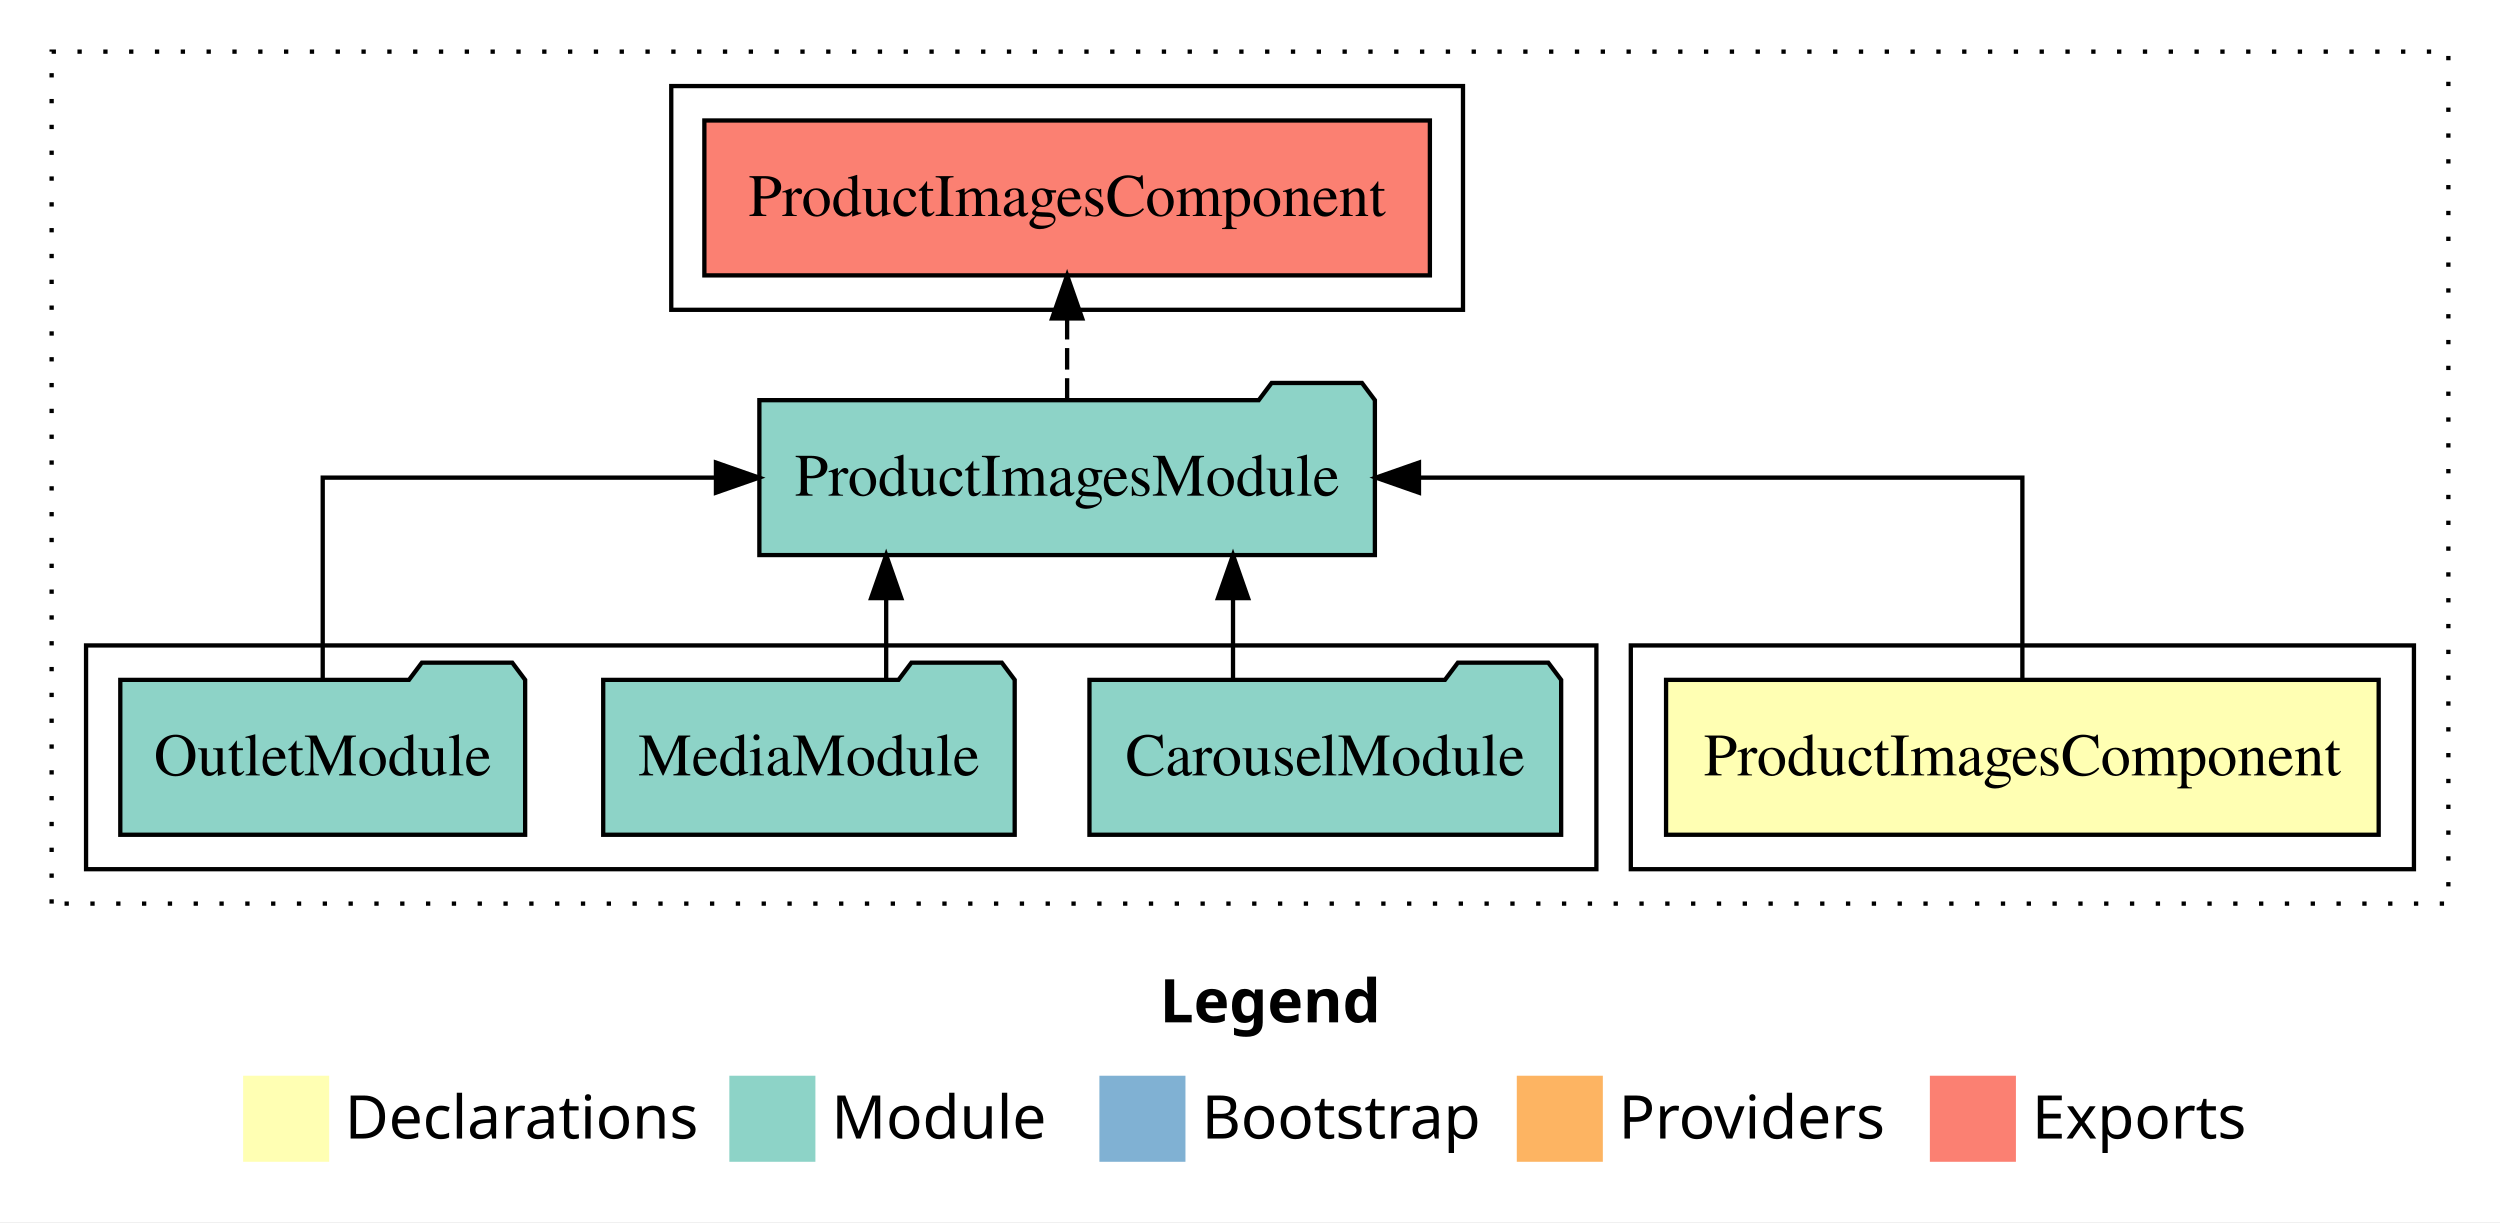
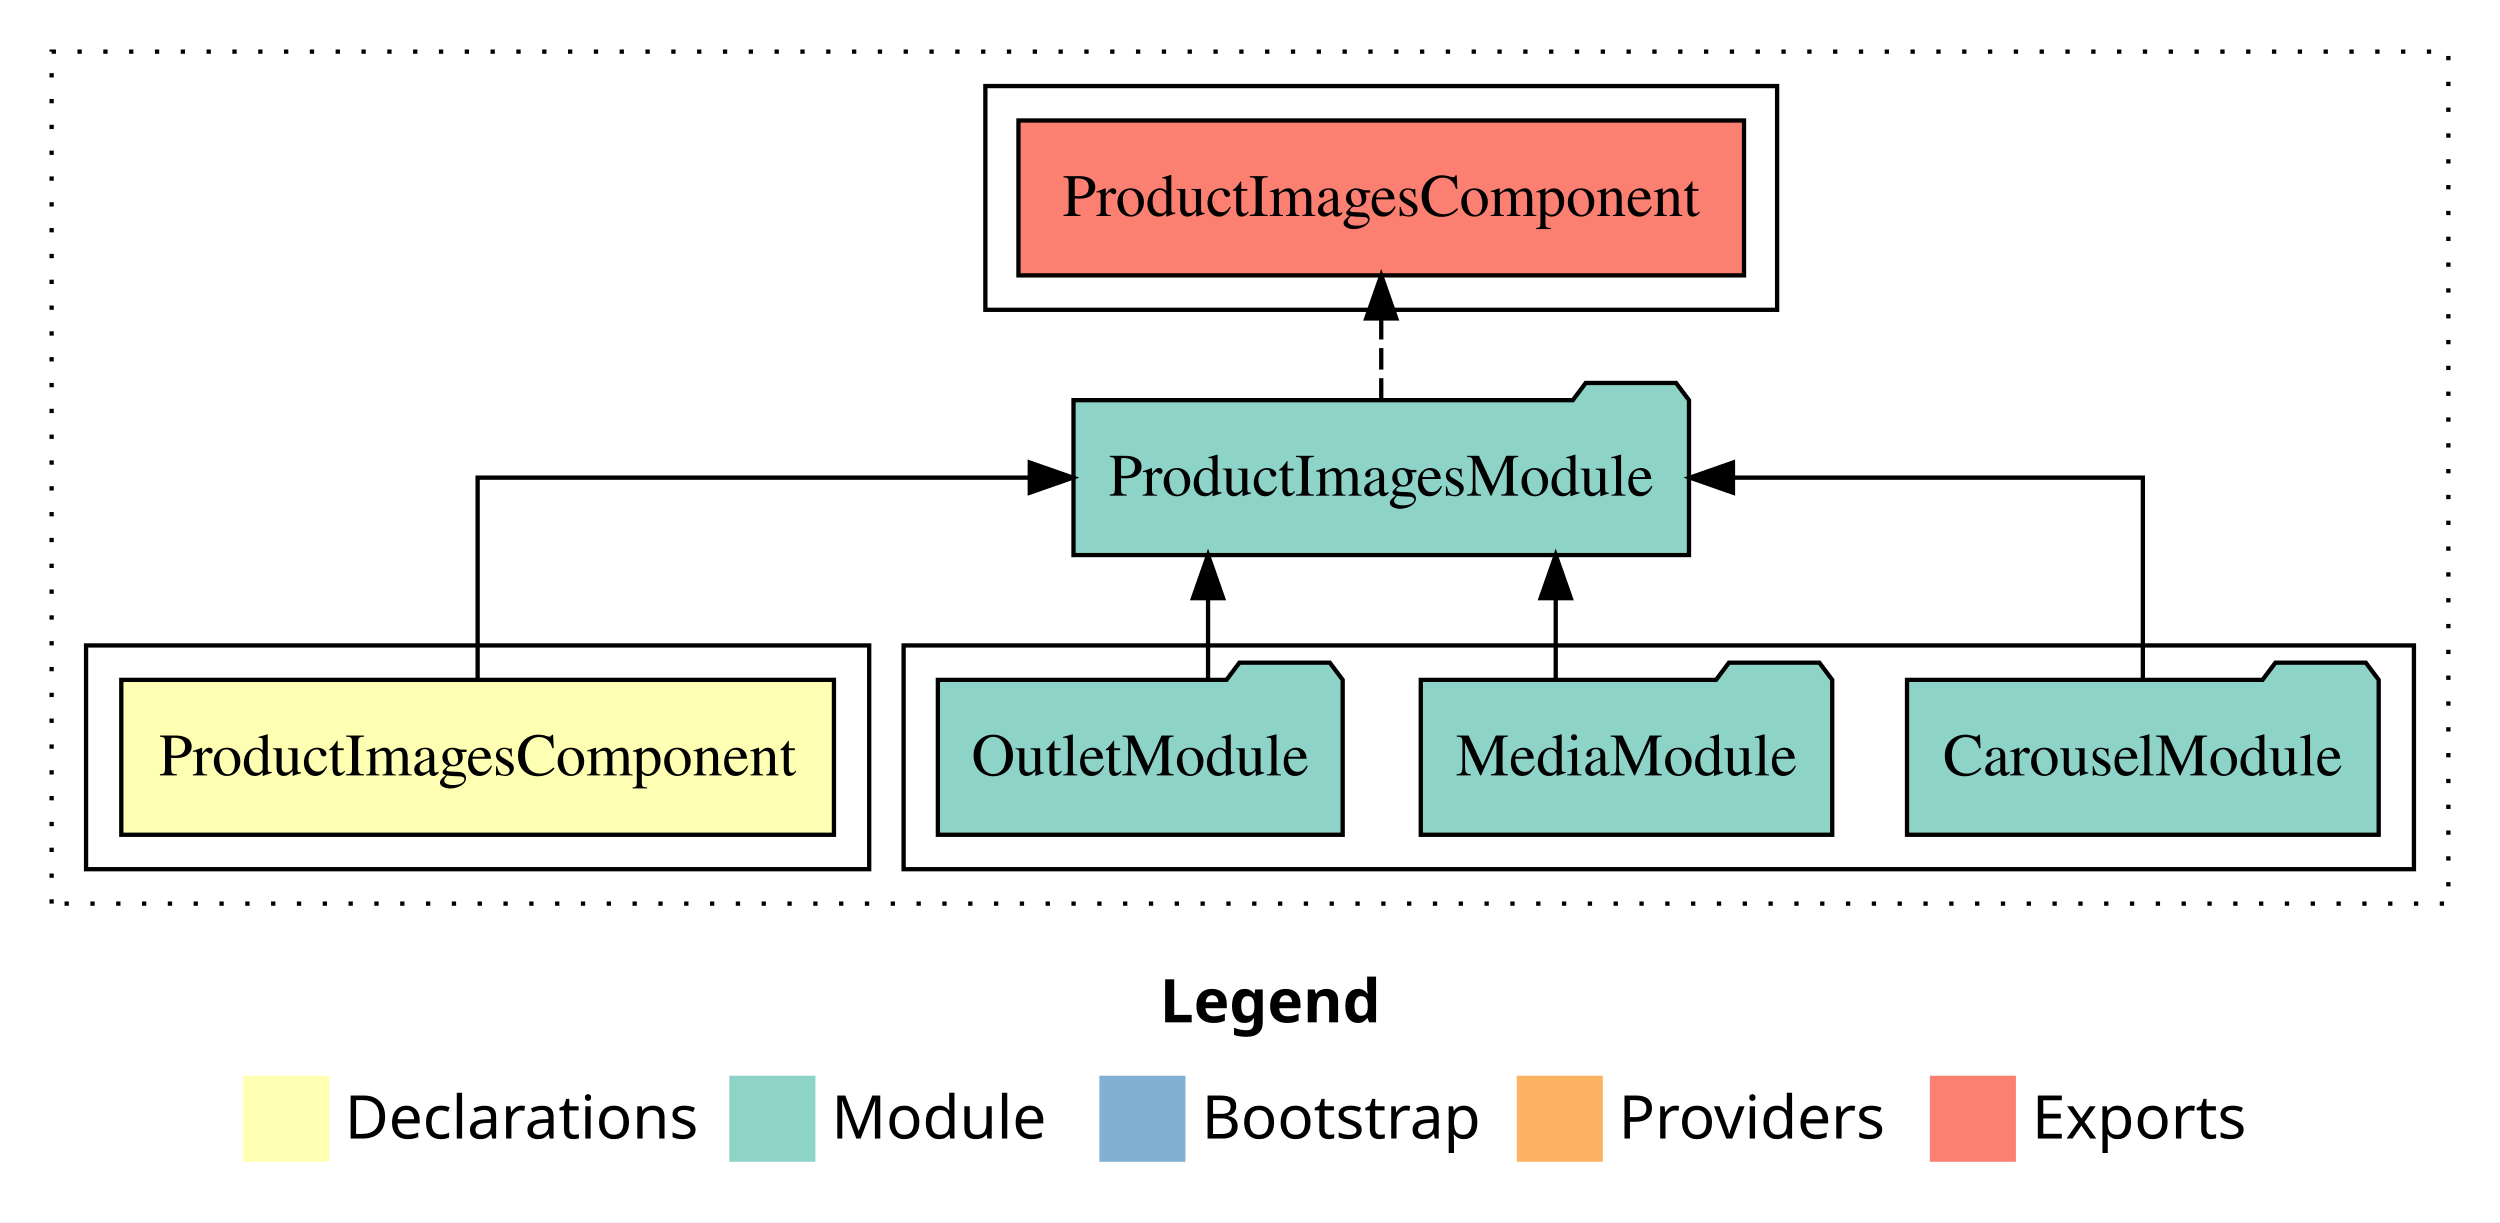
<svg xmlns="http://www.w3.org/2000/svg" width="581pt" height="284pt" viewBox="0.00 0.00 581.00 284.00">
  <g id="graph0" class="graph" transform="scale(1 1) rotate(0) translate(4 280)">
-     <polygon fill="#ffffff" stroke="transparent" points="-4,4 -4,-280 577,-280 577,4 -4,4" />
-     <text text-anchor="start" x="265.509" y="-42.4" font-family="sans-serif" font-weight="bold" font-size="14.00" fill="#000000">Legend</text>
+     <polygon fill="white" stroke="transparent" points="-4,4 -4,-280 577,-280 577,4 -4,4" />
+     <text text-anchor="start" x="265.51" y="-42.4" font-family="sans-serif" font-weight="bold" font-size="14.00">Legend</text>
    <polygon fill="#ffffb3" stroke="transparent" points="52.5,-10 52.5,-30 72.5,-30 72.5,-10 52.5,-10" />
-     <text text-anchor="start" x="76.129" y="-15.4" font-family="sans-serif" font-size="14.00" fill="#000000">  Declarations</text>
+     <text text-anchor="start" x="76.13" y="-15.4" font-family="sans-serif" font-size="14.00">  Declarations</text>
    <polygon fill="#8dd3c7" stroke="transparent" points="165.5,-10 165.5,-30 185.5,-30 185.5,-10 165.5,-10" />
-     <text text-anchor="start" x="189.225" y="-15.4" font-family="sans-serif" font-size="14.00" fill="#000000">  Module</text>
+     <text text-anchor="start" x="189.23" y="-15.4" font-family="sans-serif" font-size="14.00">  Module</text>
    <polygon fill="#80b1d3" stroke="transparent" points="251.5,-10 251.5,-30 271.5,-30 271.5,-10 251.5,-10" />
-     <text text-anchor="start" x="275.281" y="-15.4" font-family="sans-serif" font-size="14.00" fill="#000000">  Bootstrap</text>
+     <text text-anchor="start" x="275.28" y="-15.4" font-family="sans-serif" font-size="14.00">  Bootstrap</text>
    <polygon fill="#fdb462" stroke="transparent" points="348.5,-10 348.5,-30 368.5,-30 368.5,-10 348.5,-10" />
-     <text text-anchor="start" x="372.173" y="-15.4" font-family="sans-serif" font-size="14.00" fill="#000000">  Providers</text>
+     <text text-anchor="start" x="372.17" y="-15.4" font-family="sans-serif" font-size="14.00">  Providers</text>
    <polygon fill="#fb8072" stroke="transparent" points="444.5,-10 444.5,-30 464.5,-30 464.5,-10 444.5,-10" />
-     <text text-anchor="start" x="468.226" y="-15.4" font-family="sans-serif" font-size="14.00" fill="#000000">  Exports</text>
+     <text text-anchor="start" x="468.23" y="-15.4" font-family="sans-serif" font-size="14.00">  Exports</text>
    <g id="clust1" class="cluster">
-       <polygon fill="none" stroke="#000000" stroke-dasharray="1,5" points="8,-70 8,-268 565,-268 565,-70 8,-70" />
+       <polygon fill="none" stroke="black" stroke-dasharray="1,5" points="8,-70 8,-268 565,-268 565,-70 8,-70" />
+     </g>
+     <g id="clust4" class="cluster">
+       <polygon fill="none" stroke="black" points="206,-78 206,-130 557,-130 557,-78 206,-78" />
    </g>
    <g id="clust2" class="cluster">
-       <polygon fill="none" stroke="#000000" points="375,-78 375,-130 557,-130 557,-78 375,-78" />
-     </g>
-     <g id="clust4" class="cluster">
-       <polygon fill="none" stroke="#000000" points="16,-78 16,-130 367,-130 367,-78 16,-78" />
+       <polygon fill="none" stroke="black" points="16,-78 16,-130 198,-130 198,-78 16,-78" />
    </g>
    <g id="clust5" class="cluster">
-       <polygon fill="none" stroke="#000000" points="152,-208 152,-260 336,-260 336,-208 152,-208" />
+       <polygon fill="none" stroke="black" points="225,-208 225,-260 409,-260 409,-208 225,-208" />
    </g>
    <g id="node1" class="node">
-       <polygon fill="#ffffb3" stroke="#000000" points="548.806,-122 383.194,-122 383.194,-86 548.806,-86 548.806,-122" />
-       <text text-anchor="middle" x="466" y="-99.8" font-family="Times,serif" font-size="14.00" fill="#000000">ProductImagesComponent</text>
+       <polygon fill="#ffffb3" stroke="black" points="189.81,-122 24.19,-122 24.19,-86 189.81,-86 189.81,-122" />
+       <text text-anchor="middle" x="107" y="-99.8" font-family="Times,serif" font-size="14.00">ProductImagesComponent</text>
    </g>
    <g id="node2" class="node">
-       <polygon fill="#8dd3c7" stroke="#000000" points="315.524,-187 312.524,-191 291.524,-191 288.524,-187 172.476,-187 172.476,-151 315.524,-151 315.524,-187" />
-       <text text-anchor="middle" x="244" y="-164.8" font-family="Times,serif" font-size="14.00" fill="#000000">ProductImagesModule</text>
+       <polygon fill="#8dd3c7" stroke="black" points="388.52,-187 385.52,-191 364.52,-191 361.52,-187 245.48,-187 245.48,-151 388.52,-151 388.52,-187" />
+       <text text-anchor="middle" x="317" y="-164.8" font-family="Times,serif" font-size="14.00">ProductImagesModule</text>
    </g>
    <g id="edge1" class="edge">
-       <path fill="none" stroke="#000000" d="M466,-122.106C466,-141.339 466,-169 466,-169 466,-169 325.771,-169 325.771,-169" />
-       <polygon fill="#000000" stroke="#000000" points="325.771,-165.5 315.771,-169 325.77,-172.5 325.771,-165.5" />
+       <path fill="none" stroke="black" d="M107,-122.11C107,-141.34 107,-169 107,-169 107,-169 235.32,-169 235.32,-169" />
+       <polygon fill="black" stroke="black" points="235.32,-172.5 245.32,-169 235.32,-165.5 235.32,-172.5" />
    </g>
    <g id="node6" class="node">
-       <polygon fill="#fb8072" stroke="#000000" points="328.306,-252 159.694,-252 159.694,-216 328.306,-216 328.306,-252" />
-       <text text-anchor="middle" x="244" y="-229.8" font-family="Times,serif" font-size="14.00" fill="#000000">ProductImagesComponent </text>
+       <polygon fill="#fb8072" stroke="black" points="401.31,-252 232.69,-252 232.69,-216 401.31,-216 401.31,-252" />
+       <text text-anchor="middle" x="317" y="-229.8" font-family="Times,serif" font-size="14.00">ProductImagesComponent </text>
    </g>
    <g id="edge5" class="edge">
-       <path fill="none" stroke="#000000" stroke-dasharray="5,2" d="M244,-187.106C244,-187.106 244,-205.991 244,-205.991" />
-       <polygon fill="#000000" stroke="#000000" points="240.5,-205.991 244,-215.991 247.5,-205.991 240.5,-205.991" />
+       <path fill="none" stroke="black" stroke-dasharray="5,2" d="M317,-187.11C317,-187.11 317,-205.99 317,-205.99" />
+       <polygon fill="black" stroke="black" points="313.5,-205.99 317,-215.99 320.5,-205.99 313.5,-205.99" />
    </g>
    <g id="node3" class="node">
-       <polygon fill="#8dd3c7" stroke="#000000" points="358.812,-122 355.812,-126 334.812,-126 331.812,-122 249.188,-122 249.188,-86 358.812,-86 358.812,-122" />
-       <text text-anchor="middle" x="304" y="-99.8" font-family="Times,serif" font-size="14.00" fill="#000000">CarouselModule</text>
+       <polygon fill="#8dd3c7" stroke="black" points="548.81,-122 545.81,-126 524.81,-126 521.81,-122 439.19,-122 439.19,-86 548.81,-86 548.81,-122" />
+       <text text-anchor="middle" x="494" y="-99.8" font-family="Times,serif" font-size="14.00">CarouselModule</text>
    </g>
    <g id="edge2" class="edge">
-       <path fill="none" stroke="#000000" d="M282.553,-122.106C282.553,-122.106 282.553,-140.991 282.553,-140.991" />
-       <polygon fill="#000000" stroke="#000000" points="279.053,-140.991 282.553,-150.991 286.053,-140.991 279.053,-140.991" />
+       <path fill="none" stroke="black" d="M494,-122.11C494,-141.34 494,-169 494,-169 494,-169 398.74,-169 398.74,-169" />
+       <polygon fill="black" stroke="black" points="398.74,-165.5 388.74,-169 398.74,-172.5 398.74,-165.5" />
    </g>
    <g id="node4" class="node">
-       <polygon fill="#8dd3c7" stroke="#000000" points="231.815,-122 228.815,-126 207.815,-126 204.815,-122 136.185,-122 136.185,-86 231.815,-86 231.815,-122" />
-       <text text-anchor="middle" x="184" y="-99.8" font-family="Times,serif" font-size="14.00" fill="#000000">MediaModule</text>
+       <polygon fill="#8dd3c7" stroke="black" points="421.81,-122 418.81,-126 397.81,-126 394.81,-122 326.19,-122 326.19,-86 421.81,-86 421.81,-122" />
+       <text text-anchor="middle" x="374" y="-99.8" font-family="Times,serif" font-size="14.00">MediaModule</text>
    </g>
    <g id="edge3" class="edge">
-       <path fill="none" stroke="#000000" d="M201.948,-122.106C201.948,-122.106 201.948,-140.991 201.948,-140.991" />
-       <polygon fill="#000000" stroke="#000000" points="198.448,-140.991 201.948,-150.991 205.448,-140.991 198.448,-140.991" />
+       <path fill="none" stroke="black" d="M357.55,-122.11C357.55,-122.11 357.55,-140.99 357.55,-140.99" />
+       <polygon fill="black" stroke="black" points="354.05,-140.99 357.55,-150.99 361.05,-140.99 354.05,-140.99" />
    </g>
    <g id="node5" class="node">
-       <polygon fill="#8dd3c7" stroke="#000000" points="118.044,-122 115.044,-126 94.044,-126 91.044,-122 23.956,-122 23.956,-86 118.044,-86 118.044,-122" />
-       <text text-anchor="middle" x="71" y="-99.8" font-family="Times,serif" font-size="14.00" fill="#000000">OutletModule</text>
+       <polygon fill="#8dd3c7" stroke="black" points="308.04,-122 305.04,-126 284.04,-126 281.04,-122 213.96,-122 213.96,-86 308.04,-86 308.04,-122" />
+       <text text-anchor="middle" x="261" y="-99.8" font-family="Times,serif" font-size="14.00">OutletModule</text>
    </g>
    <g id="edge4" class="edge">
-       <path fill="none" stroke="#000000" d="M71,-122.106C71,-141.339 71,-169 71,-169 71,-169 162.386,-169 162.386,-169" />
-       <polygon fill="#000000" stroke="#000000" points="162.386,-172.5 172.386,-169 162.385,-165.5 162.386,-172.5" />
+       <path fill="none" stroke="black" d="M276.75,-122.11C276.75,-122.11 276.75,-140.99 276.75,-140.99" />
+       <polygon fill="black" stroke="black" points="273.25,-140.99 276.75,-150.99 280.25,-140.99 273.25,-140.99" />
    </g>
  </g>
</svg>
